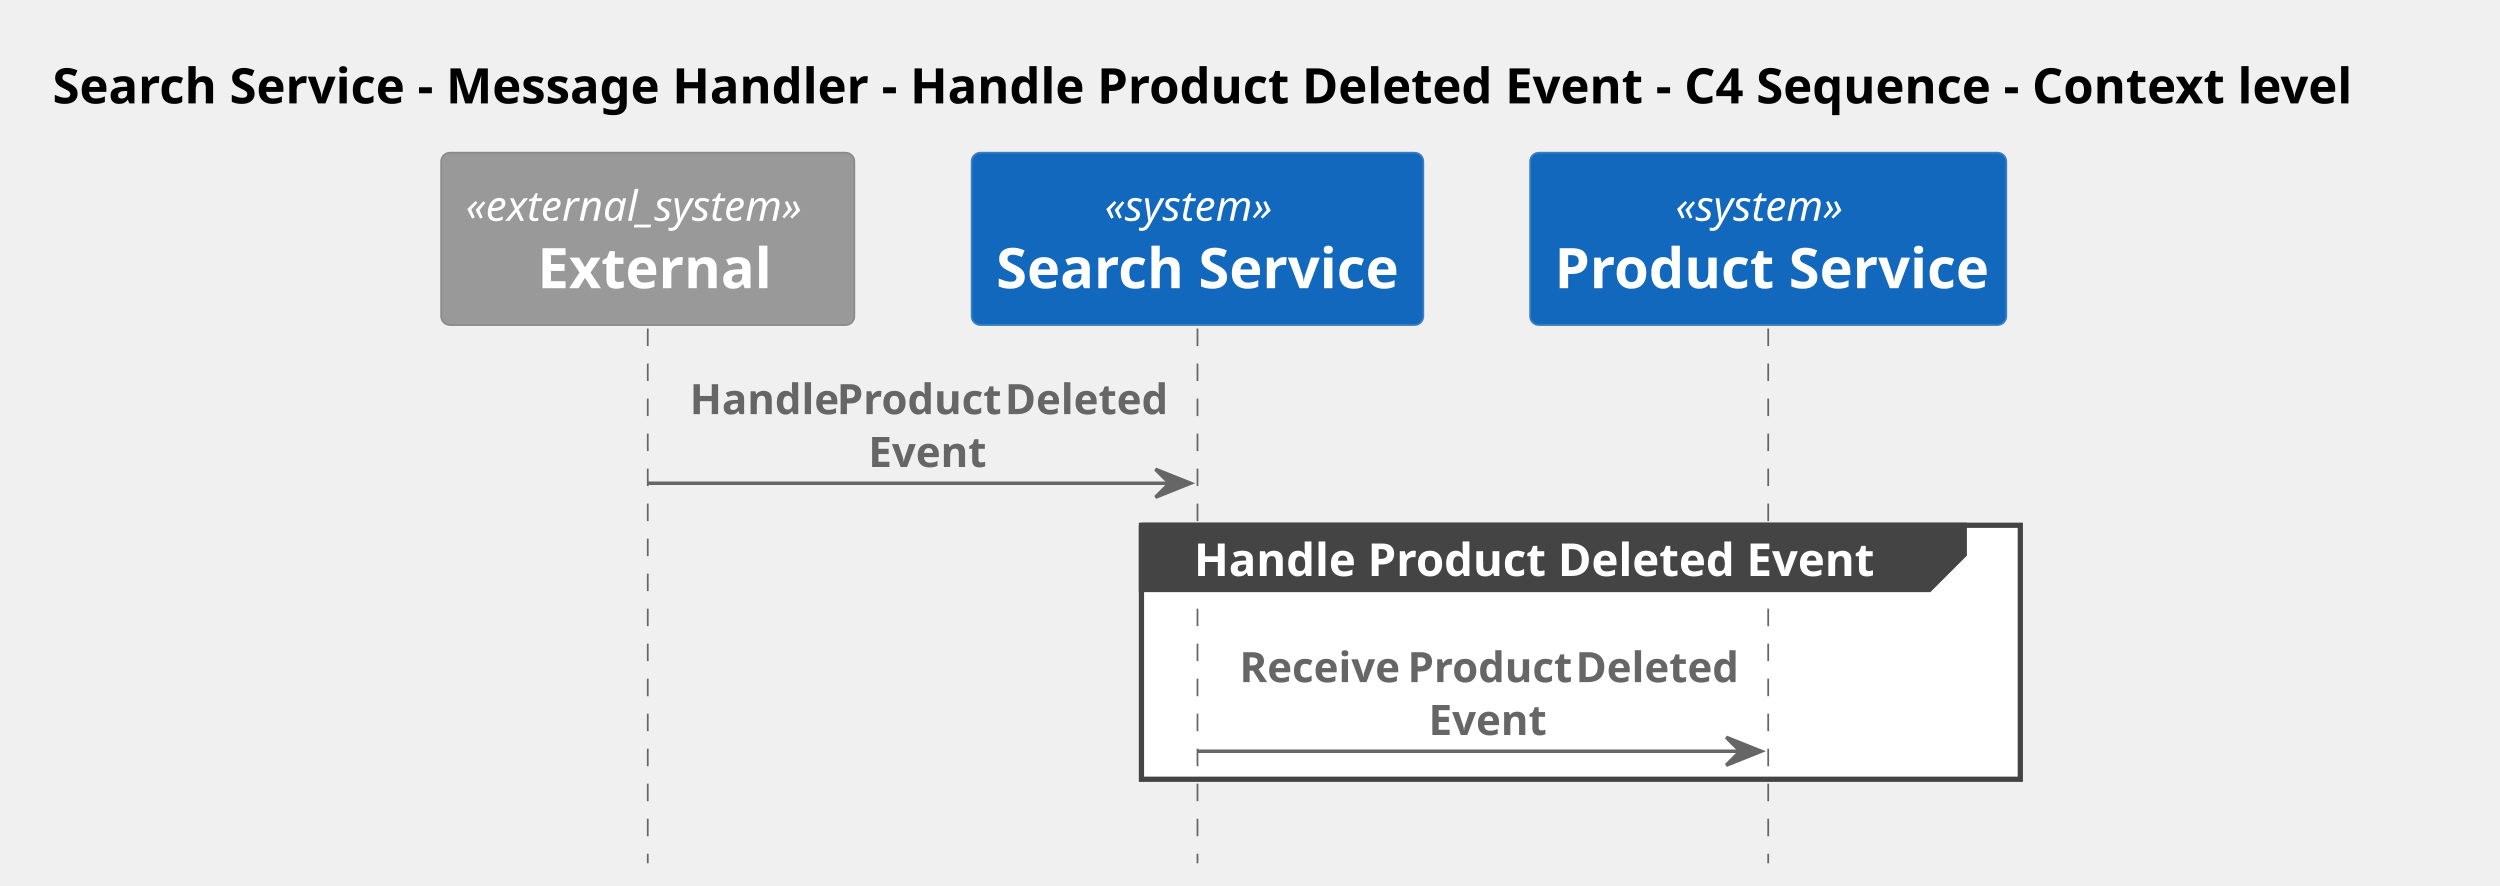
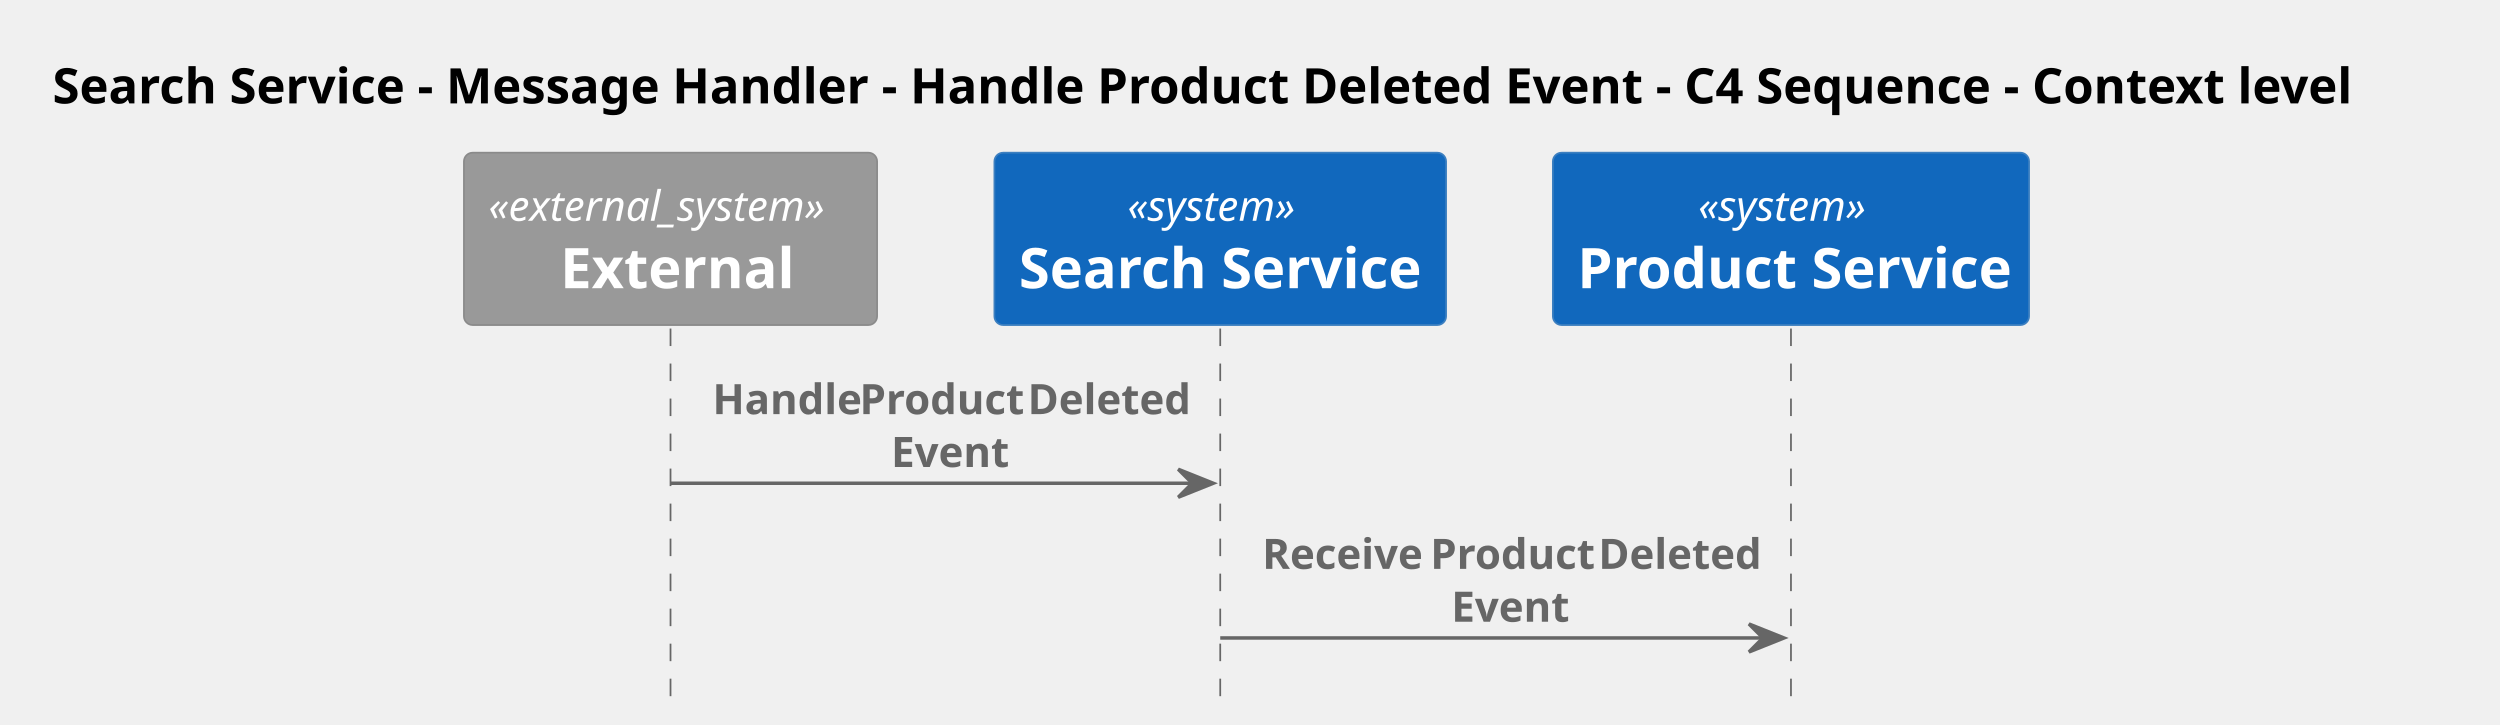
- <svg xmlns="http://www.w3.org/2000/svg" contentStyleType="text/css" height="253px" preserveAspectRatio="none" style="width:714px;height:253px;background:#FFFFFF;" version="1.1" viewBox="0 0 714 253" width="714px" zoomAndPan="magnify">
+ <svg xmlns="http://www.w3.org/2000/svg" contentStyleType="text/css" height="207px" preserveAspectRatio="none" style="width:714px;height:207px;background:#FFFFFF;" version="1.1" viewBox="0 0 714 207" width="714px" zoomAndPan="magnify">
  <defs />
  <g>
    <text fill="#000000" font-family="sans-serif" font-size="14" font-weight="bold" lengthAdjust="spacing" textLength="681" x="15" y="29.533">Search Service - Message Handler - Handle Product Deleted Event - C4 Sequence - Context level</text>
-     <rect fill="#FFFFFF" height="72.539" style="stroke:#FFFFFF;stroke-width:1.0;" width="251" x="326" y="150.016" />
-     <line style="stroke:#666666;stroke-width:0.5;stroke-dasharray:5.0,5.0;" x1="185" x2="185" y1="93.828" y2="246.555" />
-     <line style="stroke:#666666;stroke-width:0.5;stroke-dasharray:5.0,5.0;" x1="342" x2="342" y1="93.828" y2="246.555" />
-     <line style="stroke:#666666;stroke-width:0.5;stroke-dasharray:5.0,5.0;" x1="505" x2="505" y1="93.828" y2="246.555" />
-     <rect fill="#999999" height="49.219" rx="2.5" ry="2.5" style="stroke:#8A8A8A;stroke-width:0.5;" width="118" x="126" y="43.609" />
-     <text fill="#FFFFFF" font-family="sans-serif" font-size="12" font-style="italic" lengthAdjust="spacing" textLength="104" x="133" y="63.066">«external_system»</text>
-     <text fill="#FFFFFF" font-family="sans-serif" font-size="16" font-weight="bold" lengthAdjust="spacing" textLength="63" x="153.5" y="82.312">External</text>
-     <rect fill="#1168BD" height="49.219" rx="2.5" ry="2.5" style="stroke:#3C7FC0;stroke-width:0.5;" width="129" x="277.5" y="43.609" />
-     <text fill="#FFFFFF" font-family="sans-serif" font-size="12" font-style="italic" lengthAdjust="spacing" textLength="53" x="315.5" y="63.066">«system»</text>
-     <text fill="#FFFFFF" font-family="sans-serif" font-size="16" font-weight="bold" lengthAdjust="spacing" textLength="115" x="284.5" y="82.312">Search Service</text>
-     <rect fill="#1168BD" height="49.219" rx="2.5" ry="2.5" style="stroke:#3C7FC0;stroke-width:0.5;" width="136" x="437" y="43.609" />
-     <text fill="#FFFFFF" font-family="sans-serif" font-size="12" font-style="italic" lengthAdjust="spacing" textLength="53" x="478.5" y="63.066">«system»</text>
-     <text fill="#FFFFFF" font-family="sans-serif" font-size="16" font-weight="bold" lengthAdjust="spacing" textLength="122" x="444" y="82.312">Product Service</text>
-     <polygon fill="#666666" points="330,134.016,340,138.016,330,142.016,334,138.016" style="stroke:#666666;stroke-width:1.0;" />
-     <line style="stroke:#666666;stroke-width:1.0;" x1="185" x2="336" y1="138.016" y2="138.016" />
-     <text fill="#666666" font-family="sans-serif" font-size="12" font-weight="bold" lengthAdjust="spacing" textLength="39" x="197" y="118.285">Handle</text>
-     <text fill="#666666" font-family="sans-serif" font-size="12" font-weight="bold" lengthAdjust="spacing" textLength="3" x="236" y="118.285"> </text>
-     <text fill="#666666" font-family="sans-serif" font-size="12" font-weight="bold" lengthAdjust="spacing" textLength="45" x="239" y="118.285">Product</text>
-     <text fill="#666666" font-family="sans-serif" font-size="12" font-weight="bold" lengthAdjust="spacing" textLength="3" x="284" y="118.285"> </text>
-     <text fill="#666666" font-family="sans-serif" font-size="12" font-weight="bold" lengthAdjust="spacing" textLength="43" x="287" y="118.285">Deleted</text>
-     <text fill="#666666" font-family="sans-serif" font-size="12" font-weight="bold" lengthAdjust="spacing" textLength="31" x="248" y="133.379">Event</text>
-     <path d="M326,150.016 L561,150.016 L561,158.367 L551,168.367 L326,168.367 L326,150.016 " fill="#444444" style="stroke:#444444;stroke-width:1.5;" />
-     <rect fill="none" height="72.539" style="stroke:#444444;stroke-width:1.5;" width="251" x="326" y="150.016" />
-     <text fill="#FFFFFF" font-family="sans-serif" font-size="13" font-weight="bold" lengthAdjust="spacing" textLength="190" x="341" y="164.511">Handle Product Deleted Event</text>
-     <polygon fill="#666666" points="493,210.555,503,214.555,493,218.555,497,214.555" style="stroke:#666666;stroke-width:1.0;" />
-     <line style="stroke:#666666;stroke-width:1.0;" x1="342" x2="499" y1="214.555" y2="214.555" />
-     <text fill="#666666" font-family="sans-serif" font-size="12" font-weight="bold" lengthAdjust="spacing" textLength="45" x="354" y="194.824">Receive</text>
-     <text fill="#666666" font-family="sans-serif" font-size="12" font-weight="bold" lengthAdjust="spacing" textLength="3" x="399" y="194.824"> </text>
-     <text fill="#666666" font-family="sans-serif" font-size="12" font-weight="bold" lengthAdjust="spacing" textLength="45" x="402" y="194.824">Product</text>
-     <text fill="#666666" font-family="sans-serif" font-size="12" font-weight="bold" lengthAdjust="spacing" textLength="3" x="447" y="194.824"> </text>
-     <text fill="#666666" font-family="sans-serif" font-size="12" font-weight="bold" lengthAdjust="spacing" textLength="43" x="450" y="194.824">Deleted</text>
-     <text fill="#666666" font-family="sans-serif" font-size="12" font-weight="bold" lengthAdjust="spacing" textLength="31" x="408" y="209.918">Event</text>
+     <line style="stroke:#666666;stroke-width:0.5;stroke-dasharray:5.0,5.0;" x1="191.5" x2="191.5" y1="93.828" y2="200.203" />
+     <line style="stroke:#666666;stroke-width:0.5;stroke-dasharray:5.0,5.0;" x1="348.5" x2="348.5" y1="93.828" y2="200.203" />
+     <line style="stroke:#666666;stroke-width:0.5;stroke-dasharray:5.0,5.0;" x1="511.5" x2="511.5" y1="93.828" y2="200.203" />
+     <rect fill="#999999" height="49.219" rx="2.5" ry="2.5" style="stroke:#8A8A8A;stroke-width:0.5;" width="118" x="132.5" y="43.609" />
+     <text fill="#FFFFFF" font-family="sans-serif" font-size="12" font-style="italic" lengthAdjust="spacing" textLength="104" x="139.5" y="63.066">«external_system»</text>
+     <text fill="#FFFFFF" font-family="sans-serif" font-size="16" font-weight="bold" lengthAdjust="spacing" textLength="63" x="160" y="82.312">External</text>
+     <rect fill="#1168BD" height="49.219" rx="2.5" ry="2.5" style="stroke:#3C7FC0;stroke-width:0.5;" width="129" x="284" y="43.609" />
+     <text fill="#FFFFFF" font-family="sans-serif" font-size="12" font-style="italic" lengthAdjust="spacing" textLength="53" x="322" y="63.066">«system»</text>
+     <text fill="#FFFFFF" font-family="sans-serif" font-size="16" font-weight="bold" lengthAdjust="spacing" textLength="115" x="291" y="82.312">Search Service</text>
+     <rect fill="#1168BD" height="49.219" rx="2.5" ry="2.5" style="stroke:#3C7FC0;stroke-width:0.5;" width="136" x="443.5" y="43.609" />
+     <text fill="#FFFFFF" font-family="sans-serif" font-size="12" font-style="italic" lengthAdjust="spacing" textLength="53" x="485" y="63.066">«system»</text>
+     <text fill="#FFFFFF" font-family="sans-serif" font-size="16" font-weight="bold" lengthAdjust="spacing" textLength="122" x="450.5" y="82.312">Product Service</text>
+     <polygon fill="#666666" points="336.5,134.016,346.5,138.016,336.5,142.016,340.5,138.016" style="stroke:#666666;stroke-width:1.0;" />
+     <line style="stroke:#666666;stroke-width:1.0;" x1="191.5" x2="342.5" y1="138.016" y2="138.016" />
+     <text fill="#666666" font-family="sans-serif" font-size="12" font-weight="bold" lengthAdjust="spacing" textLength="39" x="203.5" y="118.285">Handle</text>
+     <text fill="#666666" font-family="sans-serif" font-size="12" font-weight="bold" lengthAdjust="spacing" textLength="3" x="242.5" y="118.285"> </text>
+     <text fill="#666666" font-family="sans-serif" font-size="12" font-weight="bold" lengthAdjust="spacing" textLength="45" x="245.5" y="118.285">Product</text>
+     <text fill="#666666" font-family="sans-serif" font-size="12" font-weight="bold" lengthAdjust="spacing" textLength="3" x="290.5" y="118.285"> </text>
+     <text fill="#666666" font-family="sans-serif" font-size="12" font-weight="bold" lengthAdjust="spacing" textLength="43" x="293.5" y="118.285">Deleted</text>
+     <text fill="#666666" font-family="sans-serif" font-size="12" font-weight="bold" lengthAdjust="spacing" textLength="31" x="254.5" y="133.379">Event</text>
+     <polygon fill="#666666" points="499.5,178.203,509.5,182.203,499.5,186.203,503.5,182.203" style="stroke:#666666;stroke-width:1.0;" />
+     <line style="stroke:#666666;stroke-width:1.0;" x1="348.5" x2="505.5" y1="182.203" y2="182.203" />
+     <text fill="#666666" font-family="sans-serif" font-size="12" font-weight="bold" lengthAdjust="spacing" textLength="45" x="360.5" y="162.473">Receive</text>
+     <text fill="#666666" font-family="sans-serif" font-size="12" font-weight="bold" lengthAdjust="spacing" textLength="3" x="405.5" y="162.473"> </text>
+     <text fill="#666666" font-family="sans-serif" font-size="12" font-weight="bold" lengthAdjust="spacing" textLength="45" x="408.5" y="162.473">Product</text>
+     <text fill="#666666" font-family="sans-serif" font-size="12" font-weight="bold" lengthAdjust="spacing" textLength="3" x="453.5" y="162.473"> </text>
+     <text fill="#666666" font-family="sans-serif" font-size="12" font-weight="bold" lengthAdjust="spacing" textLength="43" x="456.5" y="162.473">Deleted</text>
+     <text fill="#666666" font-family="sans-serif" font-size="12" font-weight="bold" lengthAdjust="spacing" textLength="31" x="414.5" y="177.566">Event</text>
  </g>
</svg>
